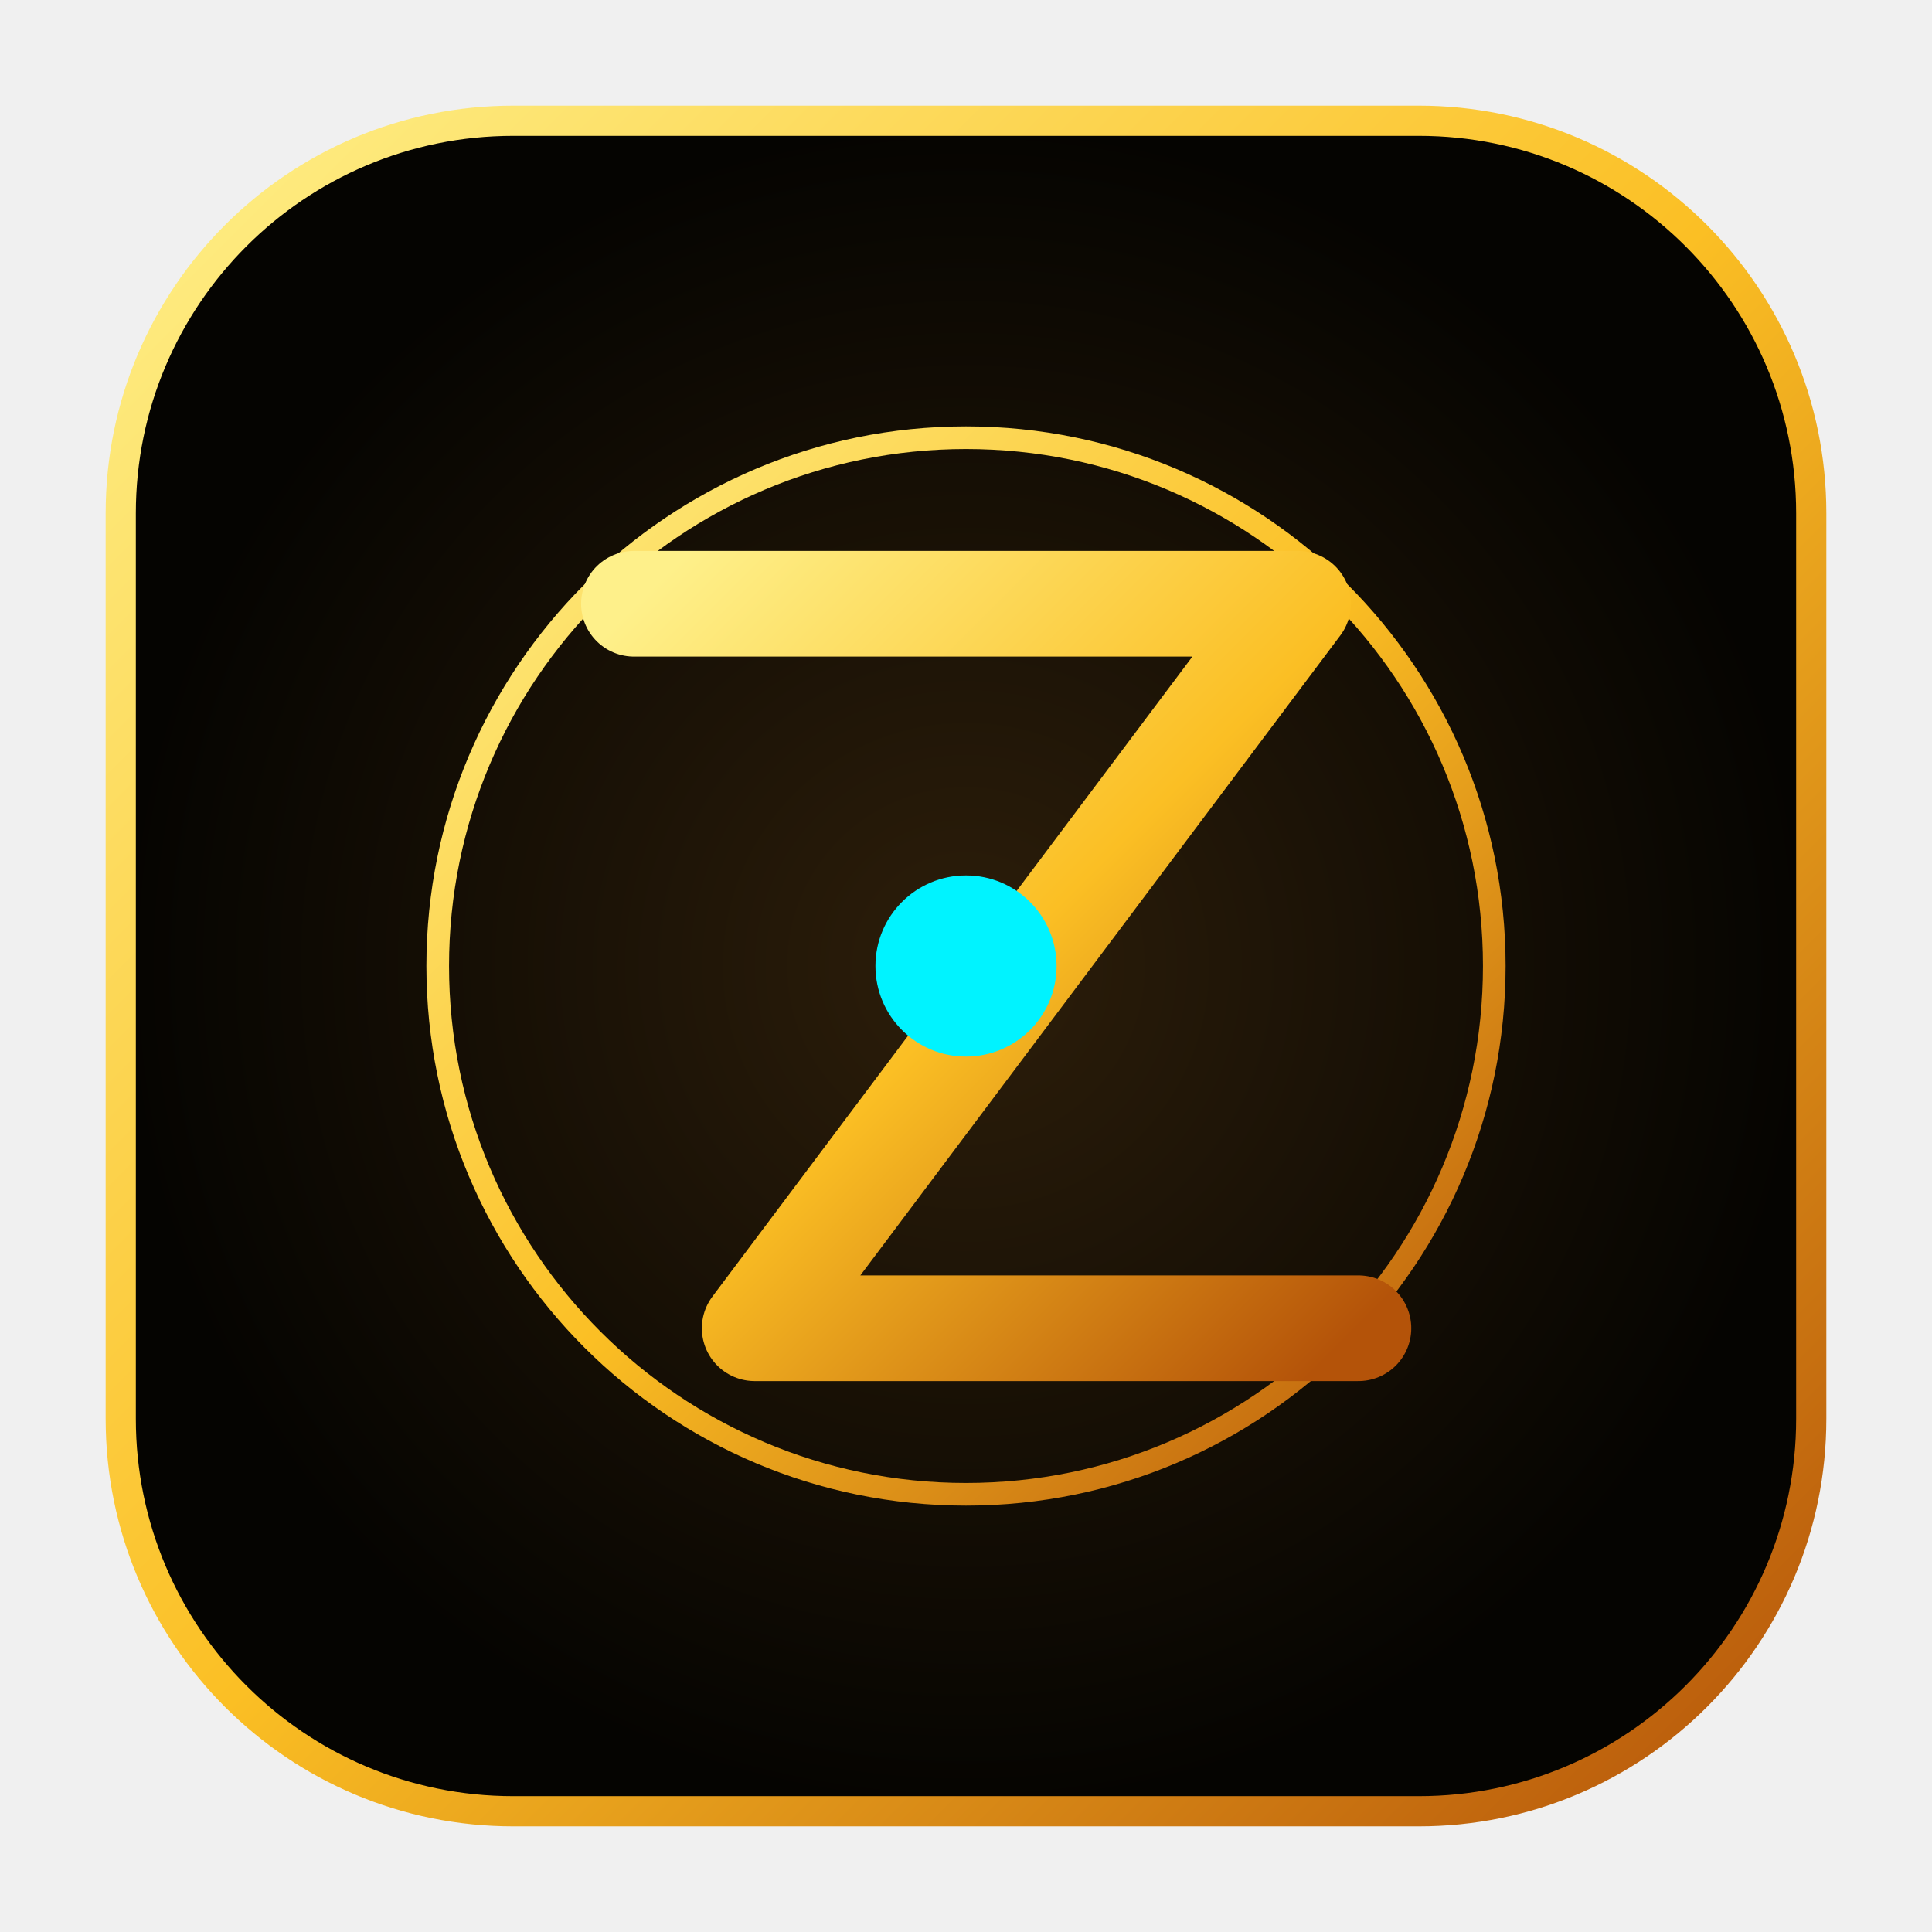
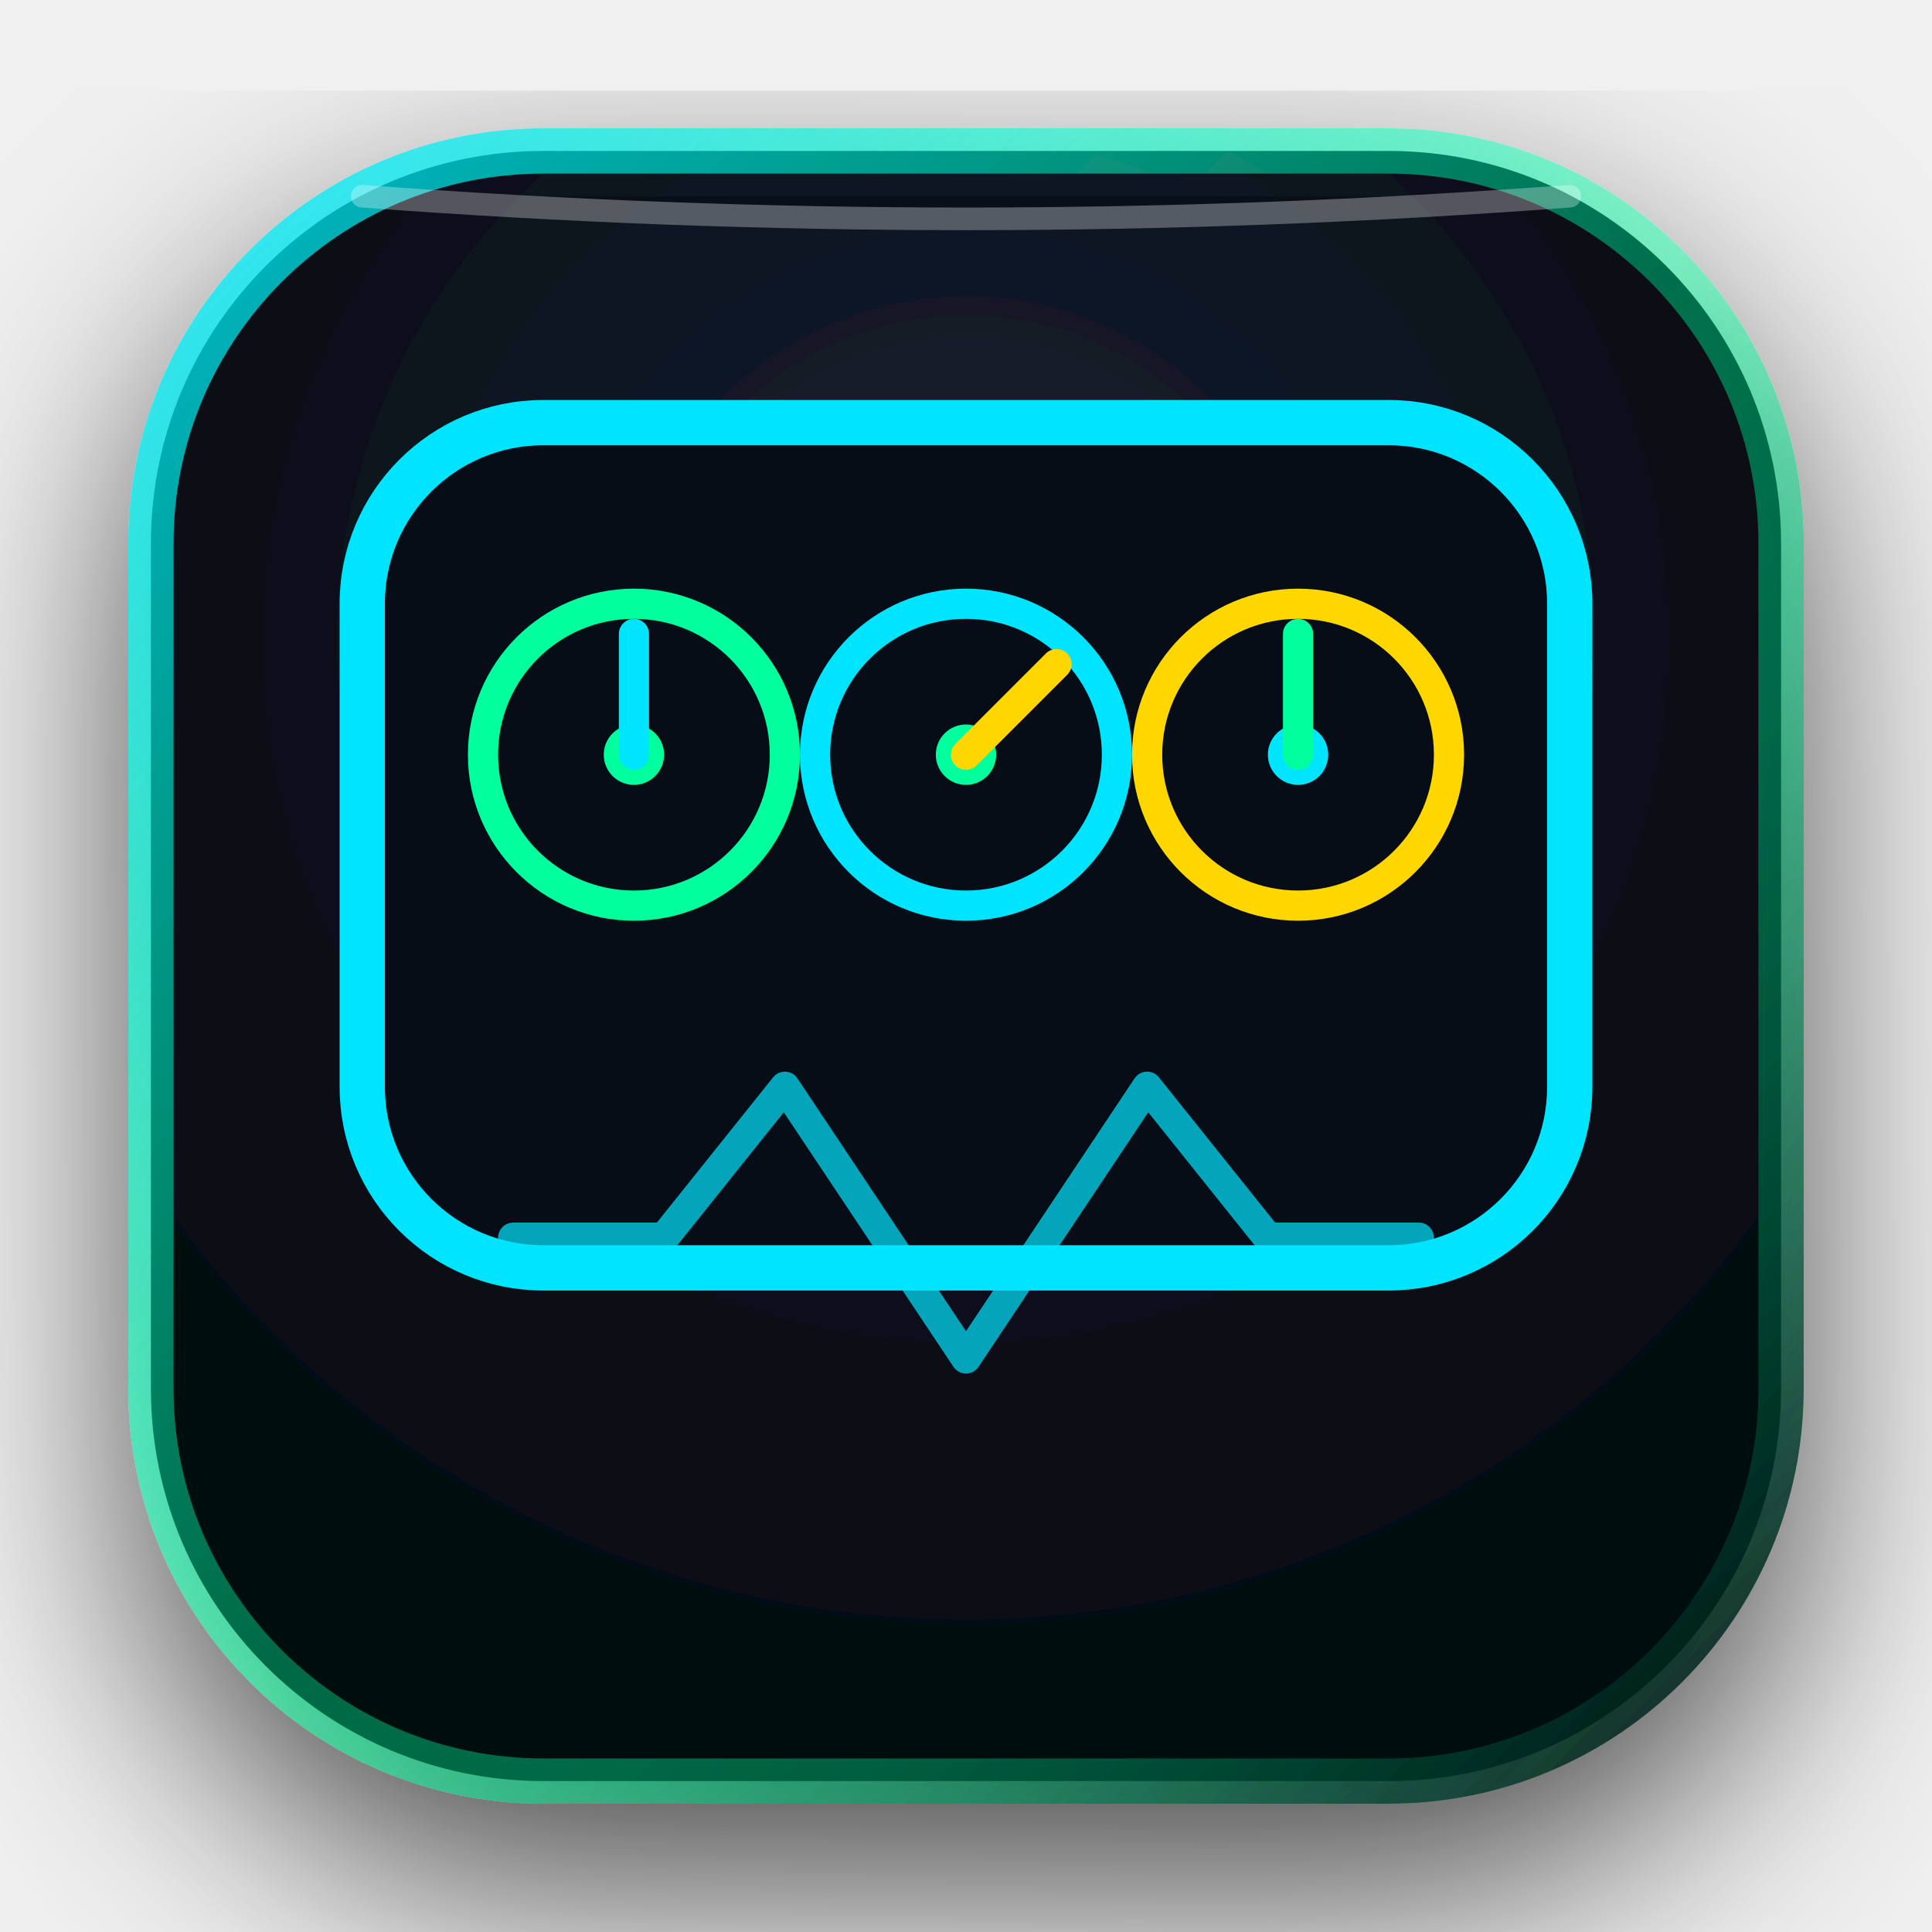
- <svg xmlns="http://www.w3.org/2000/svg" viewBox="0 0 512 512">
+ <svg xmlns="http://www.w3.org/2000/svg" viewBox="0 0 128 128">
  <defs>
-     <radialGradient id="bg" cx="50%" cy="50%" r="50%">
-       <stop offset="0%" stop-color="#2d1e0a" />
-       <stop offset="100%" stop-color="#050401" />
+     <radialGradient id="bgGrad" cx="50%" cy="30%" r="70%">
+       <stop offset="0%" stop-color="#182234" />
+       <stop offset="60%" stop-color="#0b101a" />
+       <stop offset="100%" stop-color="#04070d" />
    </radialGradient>
-     <linearGradient id="gold" x1="0%" y1="0%" x2="100%" y2="100%">
-       <stop offset="0%" stop-color="#fef08a" />
-       <stop offset="50%" stop-color="#fbbf24" />
-       <stop offset="100%" stop-color="#b45309" />
+     <linearGradient id="rimGrad" x1="0%" y1="0%" x2="100%" y2="100%">
+       <stop offset="0%" stop-color="#00e5ff" stop-opacity="0.8" />
+       <stop offset="50%" stop-color="#00ff9d" stop-opacity="0.4" />
+       <stop offset="100%" stop-color="#04070d" stop-opacity="0.9" />
    </linearGradient>
+     <linearGradient id="goldGrad" x1="0%" y1="0%" x2="100%" y2="100%">
+       <stop offset="0%" stop-color="#ffd700" />
+       <stop offset="100%" stop-color="#ea580c" />
+     </linearGradient>
+     <filter id="shadow" x="-20%" y="-20%" width="140%" height="140%">
+       <feDropShadow dx="0" dy="6" stdDeviation="8" flood-color="#000000" flood-opacity="0.7" />
+     </filter>
  </defs>
-   <rect x="32" y="32" width="448" height="448" rx="104" fill="url(#bg)" stroke="url(#gold)" stroke-width="8" />
-   <circle cx="256" cy="256" r="140" fill="none" stroke="url(#gold)" stroke-width="6" />
-   <path d="M168,160 L344,160 L200,352 L360,352" fill="none" stroke="url(#gold)" stroke-width="28" stroke-linecap="round" stroke-linejoin="round" />
-   <circle cx="256" cy="256" r="24" fill="#00f3ff" />
+   <rect x="10" y="10" width="108" height="108" rx="26" fill="url(#bgGrad)" stroke="url(#rimGrad)" stroke-width="3" filter="url(#shadow)" />
+   <path d="M 24 13 Q 64 16 104 13" stroke="#ffffff" stroke-width="1.5" stroke-linecap="round" opacity="0.3" />
+   <rect x="24" y="28" width="80" height="56" rx="12" fill="#060d16" stroke="#00e5ff" stroke-width="3" />
+   <circle cx="42" cy="50" r="10" fill="none" stroke="#00ff9d" stroke-width="2" />
+   <circle cx="42" cy="50" r="2" fill="#00ff9d" />
+   <line x1="42" y1="50" x2="42" y2="42" stroke="#00e5ff" stroke-width="2" stroke-linecap="round" />
+   <circle cx="64" cy="50" r="10" fill="none" stroke="#00e5ff" stroke-width="2" />
+   <circle cx="64" cy="50" r="2" fill="#00ff9d" />
+   <line x1="64" y1="50" x2="70" y2="44" stroke="#ffd700" stroke-width="2" stroke-linecap="round" />
+   <circle cx="86" cy="50" r="10" fill="none" stroke="#ffd700" stroke-width="2" />
+   <circle cx="86" cy="50" r="2" fill="#00e5ff" />
+   <line x1="86" y1="50" x2="86" y2="42" stroke="#00ff9d" stroke-width="2" stroke-linecap="round" />
+   <polyline points="34,82 44,82 52,72 64,90 76,72 84,82 94,82" fill="none" stroke="#00e5ff" stroke-width="2" stroke-linecap="round" stroke-linejoin="round" opacity="0.7" />
</svg>
